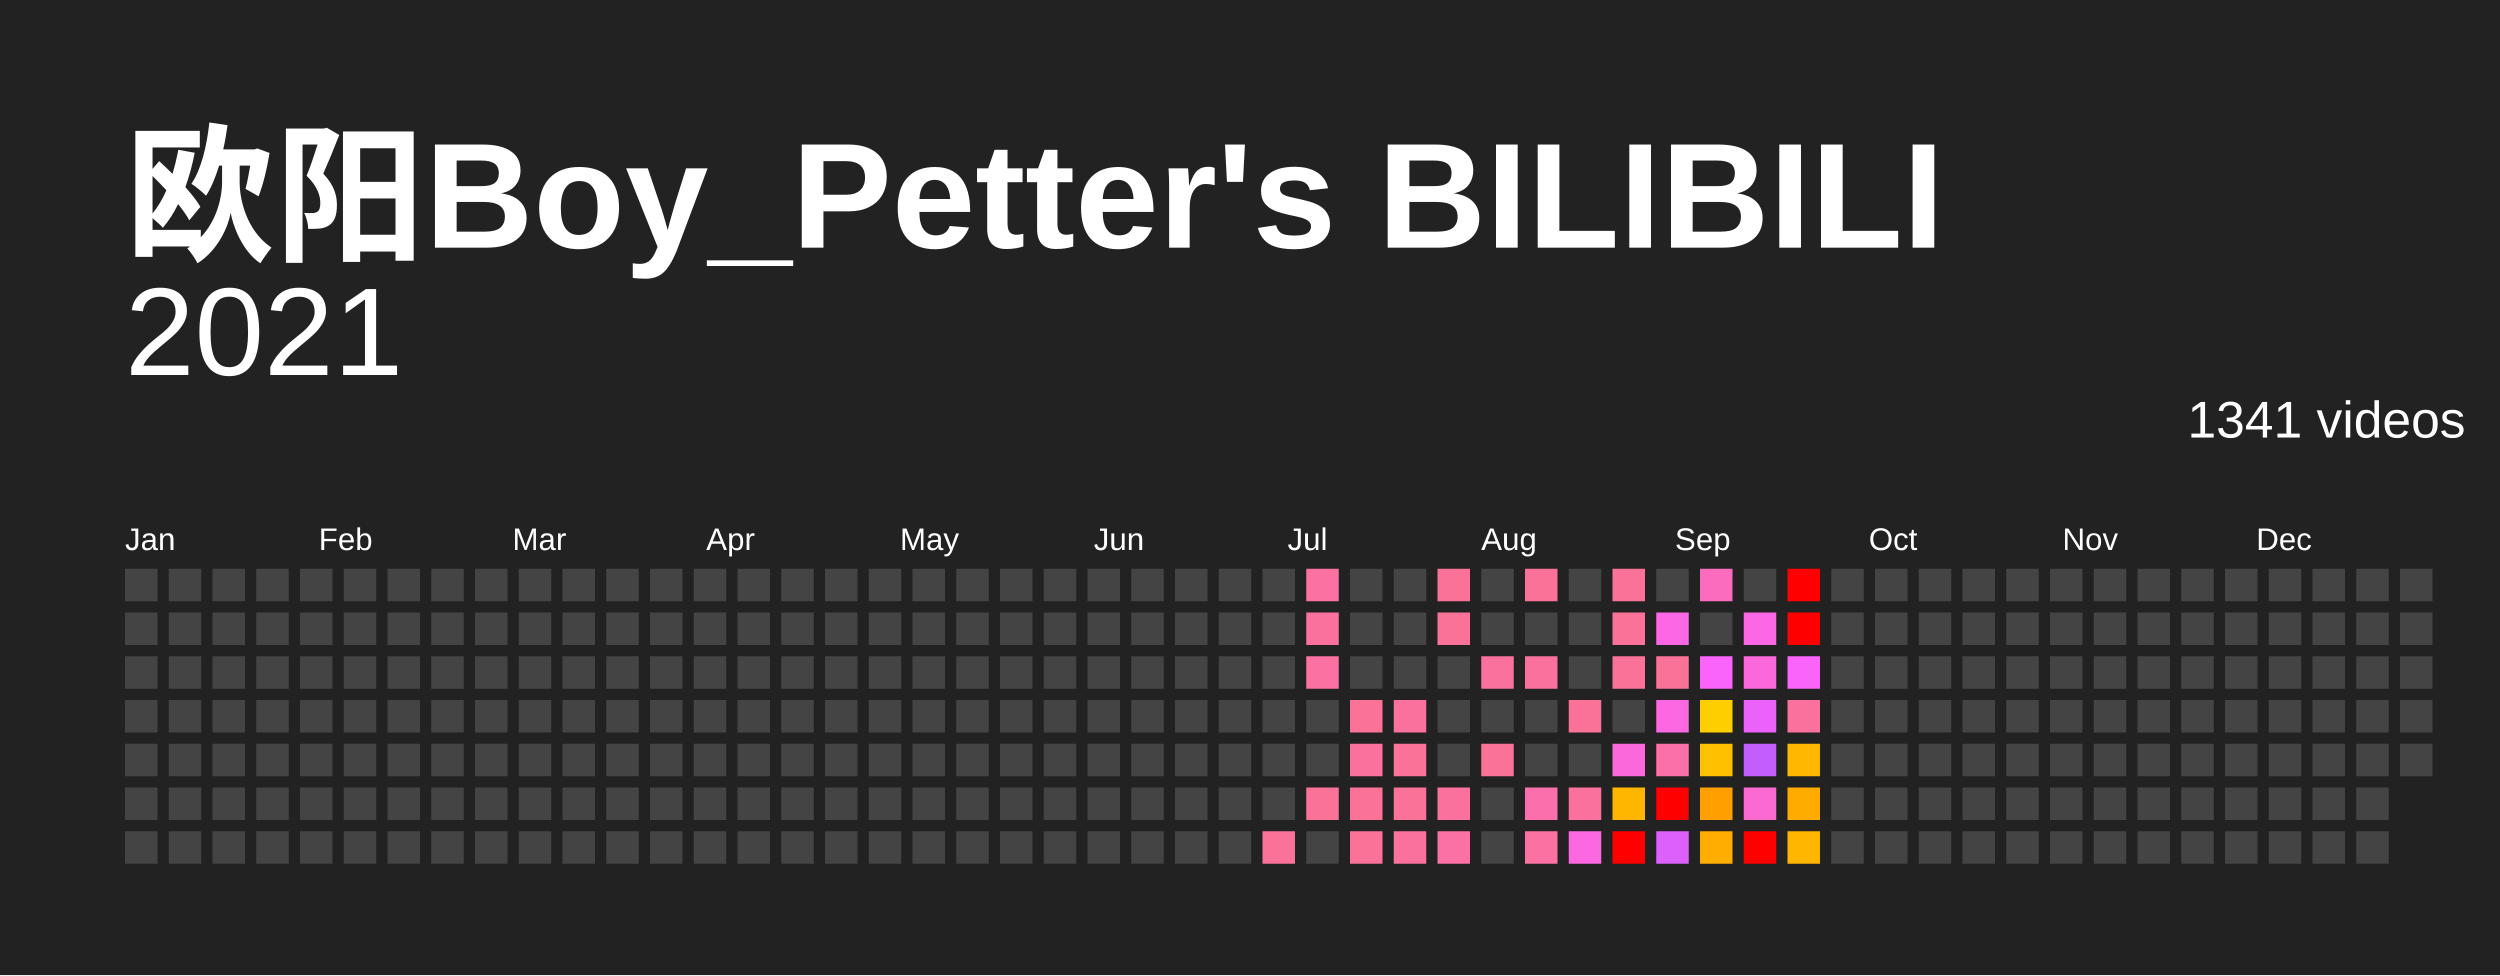
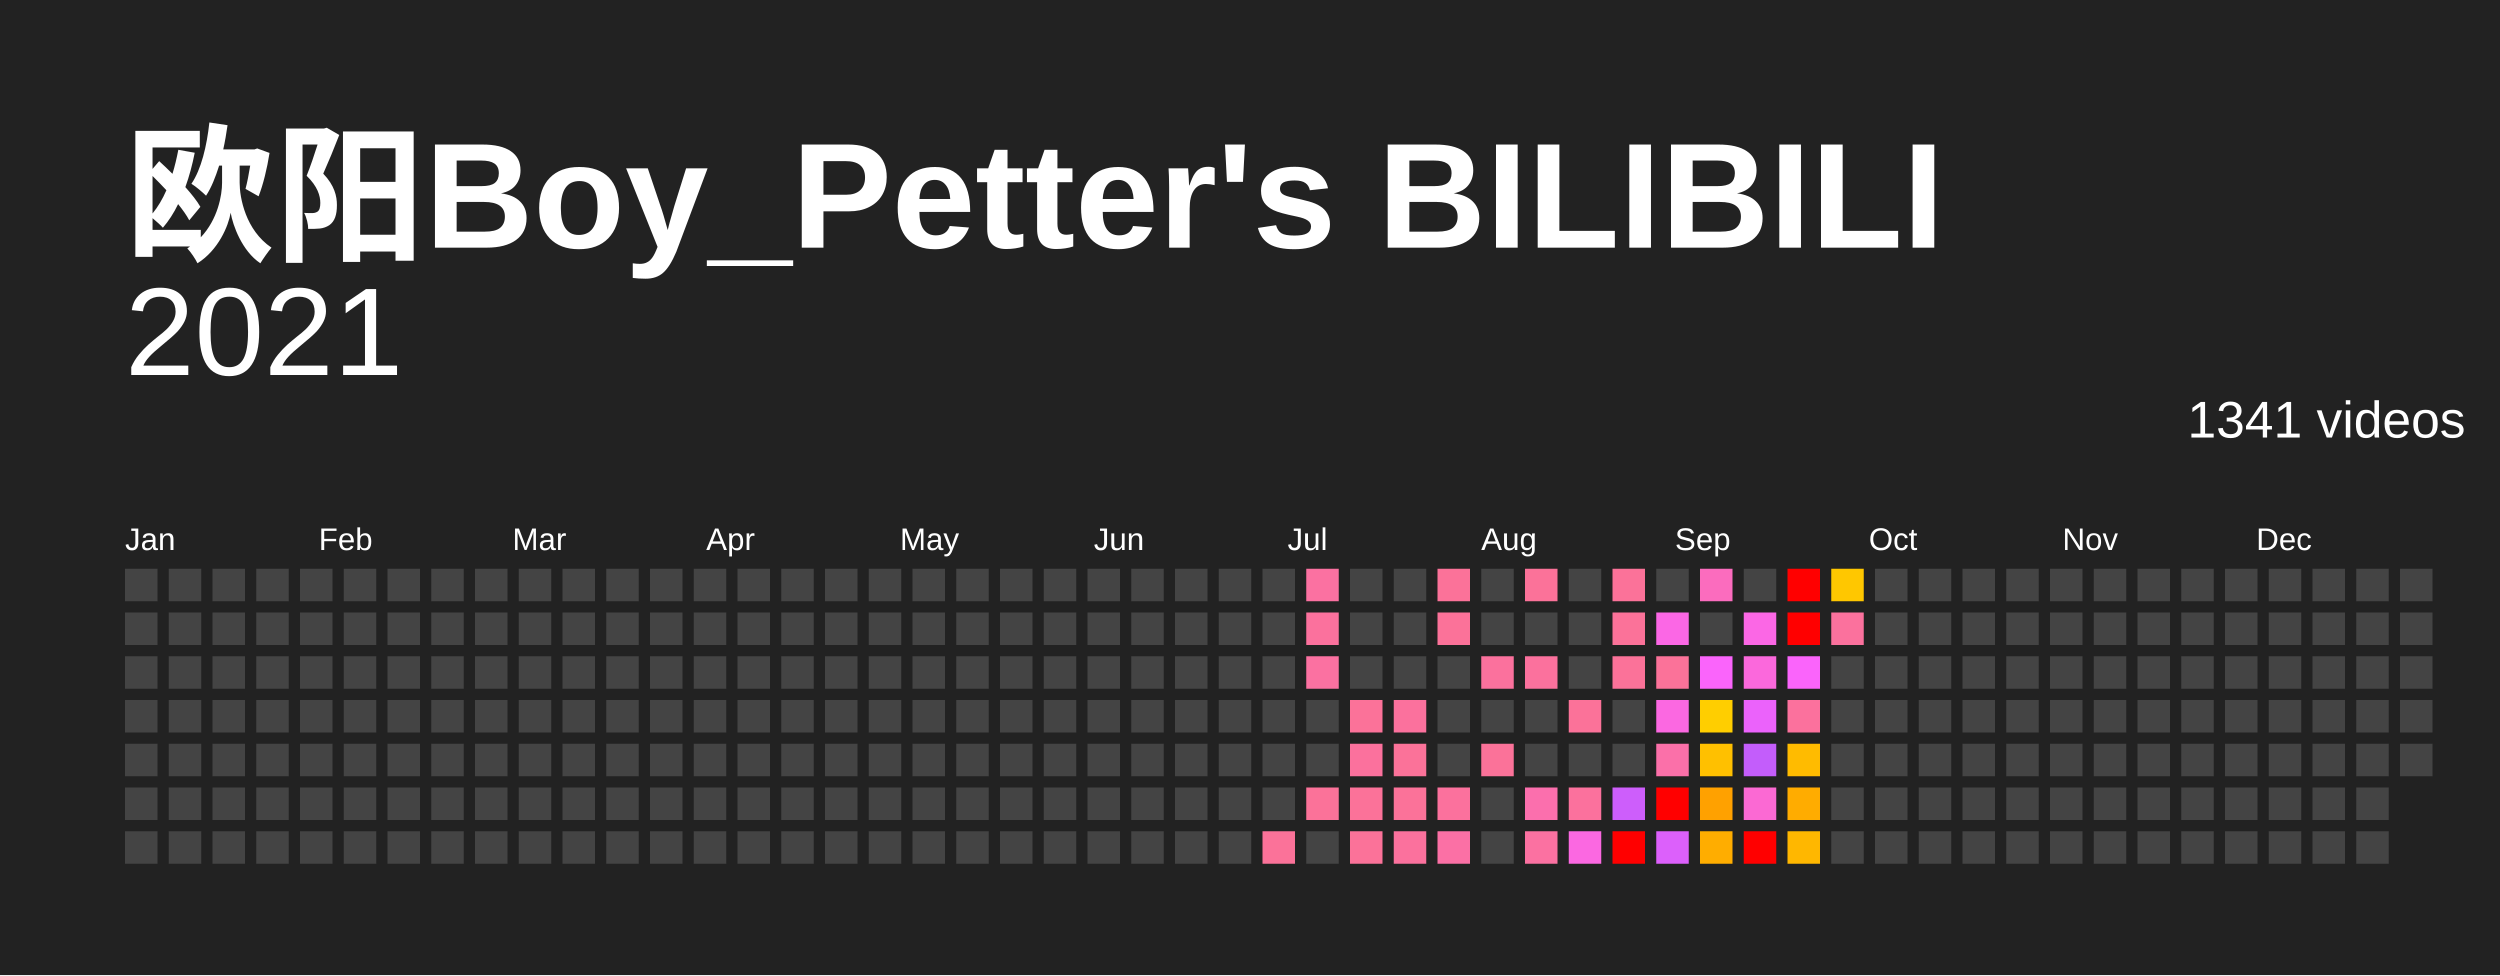
<svg xmlns="http://www.w3.org/2000/svg" baseProfile="full" height="78mm" version="1.1" viewBox="0,0,200,78" width="200mm">
  <defs />
  <rect fill="#222222" height="78" width="200" x="0" y="0" />
  <text fill="#FFFFFF" style="font-size:12px; font-family:Arial; font-weight:bold;" x="10" y="20">欧阳Boy_Petter's BILIBILI</text>
  <text alignment-baseline="hanging" fill="#FFFFFF" style="font-size:10.0px; font-family:Arial;" x="10" y="30">2021</text>
  <text alignment-baseline="hanging" fill="#FFFFFF" style="font-size:4.125px; font-family:Arial;" x="175" y="35">1341 videos</text>
  <text fill="#FFFFFF" style="font-size:2.5px; font-family:Arial" x="10.0" y="44">Jan</text>
  <text fill="#FFFFFF" style="font-size:2.5px; font-family:Arial" x="25.5" y="44">Feb</text>
  <text fill="#FFFFFF" style="font-size:2.5px; font-family:Arial" x="41.0" y="44">Mar</text>
  <text fill="#FFFFFF" style="font-size:2.5px; font-family:Arial" x="56.5" y="44">Apr</text>
  <text fill="#FFFFFF" style="font-size:2.5px; font-family:Arial" x="72.0" y="44">May</text>
  <text fill="#FFFFFF" style="font-size:2.5px; font-family:Arial" x="87.5" y="44">Jun</text>
  <text fill="#FFFFFF" style="font-size:2.5px; font-family:Arial" x="103.0" y="44">Jul</text>
  <text fill="#FFFFFF" style="font-size:2.5px; font-family:Arial" x="118.5" y="44">Aug</text>
  <text fill="#FFFFFF" style="font-size:2.5px; font-family:Arial" x="134.0" y="44">Sep</text>
  <text fill="#FFFFFF" style="font-size:2.5px; font-family:Arial" x="149.5" y="44">Oct</text>
  <text fill="#FFFFFF" style="font-size:2.5px; font-family:Arial" x="165.0" y="44">Nov</text>
  <text fill="#FFFFFF" style="font-size:2.5px; font-family:Arial" x="180.5" y="44">Dec</text>
  <rect fill="#444444" height="2.6" width="2.6" x="10.0" y="45.5" />
  <rect fill="#444444" height="2.6" width="2.6" x="10.0" y="49.0" />
  <rect fill="#444444" height="2.6" width="2.6" x="10.0" y="52.5" />
  <rect fill="#444444" height="2.6" width="2.6" x="10.0" y="56.0" />
  <rect fill="#444444" height="2.6" width="2.6" x="10.0" y="59.5" />
  <rect fill="#444444" height="2.6" width="2.6" x="10.0" y="63.0" />
  <rect fill="#444444" height="2.6" width="2.6" x="10.0" y="66.5" />
  <rect fill="#444444" height="2.6" width="2.6" x="13.5" y="45.5" />
  <rect fill="#444444" height="2.6" width="2.6" x="13.5" y="49.0" />
  <rect fill="#444444" height="2.6" width="2.6" x="13.5" y="52.5" />
  <rect fill="#444444" height="2.6" width="2.6" x="13.5" y="56.0" />
  <rect fill="#444444" height="2.6" width="2.6" x="13.5" y="59.5" />
  <rect fill="#444444" height="2.6" width="2.6" x="13.5" y="63.0" />
  <rect fill="#444444" height="2.6" width="2.6" x="13.5" y="66.5" />
  <rect fill="#444444" height="2.6" width="2.6" x="17.0" y="45.5" />
  <rect fill="#444444" height="2.6" width="2.6" x="17.0" y="49.0" />
  <rect fill="#444444" height="2.6" width="2.6" x="17.0" y="52.5" />
  <rect fill="#444444" height="2.6" width="2.6" x="17.0" y="56.0" />
  <rect fill="#444444" height="2.6" width="2.6" x="17.0" y="59.5" />
  <rect fill="#444444" height="2.6" width="2.6" x="17.0" y="63.0" />
  <rect fill="#444444" height="2.6" width="2.6" x="17.0" y="66.5" />
  <rect fill="#444444" height="2.6" width="2.6" x="20.5" y="45.5" />
  <rect fill="#444444" height="2.6" width="2.6" x="20.5" y="49.0" />
  <rect fill="#444444" height="2.6" width="2.6" x="20.5" y="52.5" />
  <rect fill="#444444" height="2.6" width="2.6" x="20.5" y="56.0" />
  <rect fill="#444444" height="2.6" width="2.6" x="20.5" y="59.5" />
  <rect fill="#444444" height="2.6" width="2.6" x="20.5" y="63.0" />
  <rect fill="#444444" height="2.6" width="2.6" x="20.5" y="66.5" />
  <rect fill="#444444" height="2.6" width="2.6" x="24.0" y="45.5" />
  <rect fill="#444444" height="2.6" width="2.6" x="24.0" y="49.0" />
  <rect fill="#444444" height="2.6" width="2.6" x="24.0" y="52.5" />
  <rect fill="#444444" height="2.6" width="2.6" x="24.0" y="56.0" />
  <rect fill="#444444" height="2.6" width="2.6" x="24.0" y="59.5" />
  <rect fill="#444444" height="2.6" width="2.6" x="24.0" y="63.0" />
  <rect fill="#444444" height="2.6" width="2.6" x="24.0" y="66.5" />
  <rect fill="#444444" height="2.6" width="2.6" x="27.5" y="45.5" />
  <rect fill="#444444" height="2.6" width="2.6" x="27.5" y="49.0" />
  <rect fill="#444444" height="2.6" width="2.6" x="27.5" y="52.5" />
  <rect fill="#444444" height="2.6" width="2.6" x="27.5" y="56.0" />
  <rect fill="#444444" height="2.6" width="2.6" x="27.5" y="59.5" />
  <rect fill="#444444" height="2.6" width="2.6" x="27.5" y="63.0" />
  <rect fill="#444444" height="2.6" width="2.6" x="27.5" y="66.5" />
  <rect fill="#444444" height="2.6" width="2.6" x="31.0" y="45.5" />
  <rect fill="#444444" height="2.6" width="2.6" x="31.0" y="49.0" />
  <rect fill="#444444" height="2.6" width="2.6" x="31.0" y="52.5" />
  <rect fill="#444444" height="2.6" width="2.6" x="31.0" y="56.0" />
  <rect fill="#444444" height="2.6" width="2.6" x="31.0" y="59.5" />
  <rect fill="#444444" height="2.6" width="2.6" x="31.0" y="63.0" />
  <rect fill="#444444" height="2.6" width="2.6" x="31.0" y="66.5" />
  <rect fill="#444444" height="2.6" width="2.6" x="34.5" y="45.5" />
  <rect fill="#444444" height="2.6" width="2.6" x="34.5" y="49.0" />
  <rect fill="#444444" height="2.6" width="2.6" x="34.5" y="52.5" />
  <rect fill="#444444" height="2.6" width="2.6" x="34.5" y="56.0" />
  <rect fill="#444444" height="2.6" width="2.6" x="34.5" y="59.5" />
  <rect fill="#444444" height="2.6" width="2.6" x="34.5" y="63.0" />
  <rect fill="#444444" height="2.6" width="2.6" x="34.5" y="66.5" />
  <rect fill="#444444" height="2.6" width="2.6" x="38.0" y="45.5" />
  <rect fill="#444444" height="2.6" width="2.6" x="38.0" y="49.0" />
  <rect fill="#444444" height="2.6" width="2.6" x="38.0" y="52.5" />
  <rect fill="#444444" height="2.6" width="2.6" x="38.0" y="56.0" />
  <rect fill="#444444" height="2.6" width="2.6" x="38.0" y="59.5" />
  <rect fill="#444444" height="2.6" width="2.6" x="38.0" y="63.0" />
  <rect fill="#444444" height="2.6" width="2.6" x="38.0" y="66.5" />
  <rect fill="#444444" height="2.6" width="2.6" x="41.5" y="45.5" />
  <rect fill="#444444" height="2.6" width="2.6" x="41.5" y="49.0" />
  <rect fill="#444444" height="2.6" width="2.6" x="41.5" y="52.5" />
  <rect fill="#444444" height="2.6" width="2.6" x="41.5" y="56.0" />
  <rect fill="#444444" height="2.6" width="2.6" x="41.5" y="59.5" />
  <rect fill="#444444" height="2.6" width="2.6" x="41.5" y="63.0" />
  <rect fill="#444444" height="2.6" width="2.6" x="41.5" y="66.5" />
  <rect fill="#444444" height="2.6" width="2.6" x="45.0" y="45.5" />
  <rect fill="#444444" height="2.6" width="2.6" x="45.0" y="49.0" />
  <rect fill="#444444" height="2.6" width="2.6" x="45.0" y="52.5" />
  <rect fill="#444444" height="2.6" width="2.6" x="45.0" y="56.0" />
  <rect fill="#444444" height="2.6" width="2.6" x="45.0" y="59.5" />
  <rect fill="#444444" height="2.6" width="2.6" x="45.0" y="63.0" />
  <rect fill="#444444" height="2.6" width="2.6" x="45.0" y="66.5" />
  <rect fill="#444444" height="2.6" width="2.6" x="48.5" y="45.5" />
  <rect fill="#444444" height="2.6" width="2.6" x="48.5" y="49.0" />
  <rect fill="#444444" height="2.6" width="2.6" x="48.5" y="52.5" />
  <rect fill="#444444" height="2.6" width="2.6" x="48.5" y="56.0" />
  <rect fill="#444444" height="2.6" width="2.6" x="48.5" y="59.5" />
  <rect fill="#444444" height="2.6" width="2.6" x="48.5" y="63.0" />
  <rect fill="#444444" height="2.6" width="2.6" x="48.5" y="66.5" />
  <rect fill="#444444" height="2.6" width="2.6" x="52.0" y="45.5" />
  <rect fill="#444444" height="2.6" width="2.6" x="52.0" y="49.0" />
  <rect fill="#444444" height="2.6" width="2.6" x="52.0" y="52.5" />
  <rect fill="#444444" height="2.6" width="2.6" x="52.0" y="56.0" />
  <rect fill="#444444" height="2.6" width="2.6" x="52.0" y="59.5" />
  <rect fill="#444444" height="2.6" width="2.6" x="52.0" y="63.0" />
  <rect fill="#444444" height="2.6" width="2.6" x="52.0" y="66.5" />
  <rect fill="#444444" height="2.6" width="2.6" x="55.5" y="45.5" />
  <rect fill="#444444" height="2.6" width="2.6" x="55.5" y="49.0" />
  <rect fill="#444444" height="2.6" width="2.6" x="55.5" y="52.5" />
  <rect fill="#444444" height="2.6" width="2.6" x="55.5" y="56.0" />
  <rect fill="#444444" height="2.6" width="2.6" x="55.5" y="59.5" />
  <rect fill="#444444" height="2.6" width="2.6" x="55.5" y="63.0" />
  <rect fill="#444444" height="2.6" width="2.6" x="55.5" y="66.5" />
  <rect fill="#444444" height="2.6" width="2.6" x="59.0" y="45.5" />
  <rect fill="#444444" height="2.6" width="2.6" x="59.0" y="49.0" />
  <rect fill="#444444" height="2.6" width="2.6" x="59.0" y="52.5" />
  <rect fill="#444444" height="2.6" width="2.6" x="59.0" y="56.0" />
  <rect fill="#444444" height="2.6" width="2.6" x="59.0" y="59.5" />
  <rect fill="#444444" height="2.6" width="2.6" x="59.0" y="63.0" />
  <rect fill="#444444" height="2.6" width="2.6" x="59.0" y="66.5" />
  <rect fill="#444444" height="2.6" width="2.6" x="62.5" y="45.5" />
  <rect fill="#444444" height="2.6" width="2.6" x="62.5" y="49.0" />
  <rect fill="#444444" height="2.6" width="2.6" x="62.5" y="52.5" />
  <rect fill="#444444" height="2.6" width="2.6" x="62.5" y="56.0" />
  <rect fill="#444444" height="2.6" width="2.6" x="62.5" y="59.5" />
  <rect fill="#444444" height="2.6" width="2.6" x="62.5" y="63.0" />
  <rect fill="#444444" height="2.6" width="2.6" x="62.5" y="66.5" />
  <rect fill="#444444" height="2.6" width="2.6" x="66.0" y="45.5" />
  <rect fill="#444444" height="2.6" width="2.6" x="66.0" y="49.0" />
  <rect fill="#444444" height="2.6" width="2.6" x="66.0" y="52.5" />
  <rect fill="#444444" height="2.6" width="2.6" x="66.0" y="56.0" />
  <rect fill="#444444" height="2.6" width="2.6" x="66.0" y="59.5" />
  <rect fill="#444444" height="2.6" width="2.6" x="66.0" y="63.0" />
  <rect fill="#444444" height="2.6" width="2.6" x="66.0" y="66.5" />
  <rect fill="#444444" height="2.6" width="2.6" x="69.5" y="45.5" />
  <rect fill="#444444" height="2.6" width="2.6" x="69.5" y="49.0" />
  <rect fill="#444444" height="2.6" width="2.6" x="69.5" y="52.5" />
  <rect fill="#444444" height="2.6" width="2.6" x="69.5" y="56.0" />
  <rect fill="#444444" height="2.6" width="2.6" x="69.5" y="59.5" />
  <rect fill="#444444" height="2.6" width="2.6" x="69.5" y="63.0" />
  <rect fill="#444444" height="2.6" width="2.6" x="69.5" y="66.5" />
  <rect fill="#444444" height="2.6" width="2.6" x="73.0" y="45.5" />
  <rect fill="#444444" height="2.6" width="2.6" x="73.0" y="49.0" />
  <rect fill="#444444" height="2.6" width="2.6" x="73.0" y="52.5" />
  <rect fill="#444444" height="2.6" width="2.6" x="73.0" y="56.0" />
  <rect fill="#444444" height="2.6" width="2.6" x="73.0" y="59.5" />
  <rect fill="#444444" height="2.6" width="2.6" x="73.0" y="63.0" />
  <rect fill="#444444" height="2.6" width="2.6" x="73.0" y="66.5" />
  <rect fill="#444444" height="2.6" width="2.6" x="76.5" y="45.5" />
  <rect fill="#444444" height="2.6" width="2.6" x="76.5" y="49.0" />
  <rect fill="#444444" height="2.6" width="2.6" x="76.5" y="52.5" />
  <rect fill="#444444" height="2.6" width="2.6" x="76.5" y="56.0" />
  <rect fill="#444444" height="2.6" width="2.6" x="76.5" y="59.5" />
  <rect fill="#444444" height="2.6" width="2.6" x="76.5" y="63.0" />
  <rect fill="#444444" height="2.6" width="2.6" x="76.5" y="66.5" />
  <rect fill="#444444" height="2.6" width="2.6" x="80.0" y="45.5" />
  <rect fill="#444444" height="2.6" width="2.6" x="80.0" y="49.0" />
  <rect fill="#444444" height="2.6" width="2.6" x="80.0" y="52.5" />
  <rect fill="#444444" height="2.6" width="2.6" x="80.0" y="56.0" />
  <rect fill="#444444" height="2.6" width="2.6" x="80.0" y="59.5" />
  <rect fill="#444444" height="2.6" width="2.6" x="80.0" y="63.0" />
  <rect fill="#444444" height="2.6" width="2.6" x="80.0" y="66.5" />
  <rect fill="#444444" height="2.6" width="2.6" x="83.5" y="45.5" />
  <rect fill="#444444" height="2.6" width="2.6" x="83.5" y="49.0" />
  <rect fill="#444444" height="2.6" width="2.6" x="83.5" y="52.5" />
  <rect fill="#444444" height="2.6" width="2.6" x="83.5" y="56.0" />
  <rect fill="#444444" height="2.6" width="2.6" x="83.5" y="59.5" />
  <rect fill="#444444" height="2.6" width="2.6" x="83.5" y="63.0" />
  <rect fill="#444444" height="2.6" width="2.6" x="83.5" y="66.5" />
  <rect fill="#444444" height="2.6" width="2.6" x="87.0" y="45.5" />
  <rect fill="#444444" height="2.6" width="2.6" x="87.0" y="49.0" />
  <rect fill="#444444" height="2.6" width="2.6" x="87.0" y="52.5" />
  <rect fill="#444444" height="2.6" width="2.6" x="87.0" y="56.0" />
  <rect fill="#444444" height="2.6" width="2.6" x="87.0" y="59.5" />
  <rect fill="#444444" height="2.6" width="2.6" x="87.0" y="63.0" />
  <rect fill="#444444" height="2.6" width="2.6" x="87.0" y="66.5" />
  <rect fill="#444444" height="2.6" width="2.6" x="90.5" y="45.5" />
  <rect fill="#444444" height="2.6" width="2.6" x="90.5" y="49.0" />
  <rect fill="#444444" height="2.6" width="2.6" x="90.5" y="52.5" />
  <rect fill="#444444" height="2.6" width="2.6" x="90.5" y="56.0" />
  <rect fill="#444444" height="2.6" width="2.6" x="90.5" y="59.5" />
  <rect fill="#444444" height="2.6" width="2.6" x="90.5" y="63.0" />
  <rect fill="#444444" height="2.6" width="2.6" x="90.5" y="66.5" />
  <rect fill="#444444" height="2.6" width="2.6" x="94.0" y="45.5" />
  <rect fill="#444444" height="2.6" width="2.6" x="94.0" y="49.0" />
  <rect fill="#444444" height="2.6" width="2.6" x="94.0" y="52.5" />
  <rect fill="#444444" height="2.6" width="2.6" x="94.0" y="56.0" />
  <rect fill="#444444" height="2.6" width="2.6" x="94.0" y="59.5" />
  <rect fill="#444444" height="2.6" width="2.6" x="94.0" y="63.0" />
  <rect fill="#444444" height="2.6" width="2.6" x="94.0" y="66.5" />
  <rect fill="#444444" height="2.6" width="2.6" x="97.5" y="45.5" />
  <rect fill="#444444" height="2.6" width="2.6" x="97.5" y="49.0" />
  <rect fill="#444444" height="2.6" width="2.6" x="97.5" y="52.5" />
  <rect fill="#444444" height="2.6" width="2.6" x="97.5" y="56.0" />
  <rect fill="#444444" height="2.6" width="2.6" x="97.5" y="59.5" />
  <rect fill="#444444" height="2.6" width="2.6" x="97.5" y="63.0" />
  <rect fill="#444444" height="2.6" width="2.6" x="97.5" y="66.5" />
  <rect fill="#444444" height="2.6" width="2.6" x="101.0" y="45.5" />
  <rect fill="#444444" height="2.6" width="2.6" x="101.0" y="49.0" />
  <rect fill="#444444" height="2.6" width="2.6" x="101.0" y="52.5" />
  <rect fill="#444444" height="2.6" width="2.6" x="101.0" y="56.0" />
  <rect fill="#444444" height="2.6" width="2.6" x="101.0" y="59.5" />
  <rect fill="#444444" height="2.6" width="2.6" x="101.0" y="63.0" />
  <rect fill="#fb7299" height="2.6" width="2.6" x="101.0" y="66.5" />
  <rect fill="#fb71a1" height="2.6" width="2.6" x="104.5" y="45.5" />
  <rect fill="#fb719d" height="2.6" width="2.6" x="104.5" y="49.0" />
  <rect fill="#fb71a1" height="2.6" width="2.6" x="104.5" y="52.5" />
  <rect fill="#444444" height="2.6" width="2.6" x="104.5" y="56.0" />
  <rect fill="#444444" height="2.6" width="2.6" x="104.5" y="59.5" />
  <rect fill="#fb7299" height="2.6" width="2.6" x="104.5" y="63.0" />
  <rect fill="#444444" height="2.6" width="2.6" x="104.5" y="66.5" />
  <rect fill="#444444" height="2.6" width="2.6" x="108.0" y="45.5" />
  <rect fill="#444444" height="2.6" width="2.6" x="108.0" y="49.0" />
  <rect fill="#444444" height="2.6" width="2.6" x="108.0" y="52.5" />
  <rect fill="#fb7299" height="2.6" width="2.6" x="108.0" y="56.0" />
  <rect fill="#fb719d" height="2.6" width="2.6" x="108.0" y="59.5" />
  <rect fill="#fb7299" height="2.6" width="2.6" x="108.0" y="63.0" />
  <rect fill="#fb7299" height="2.6" width="2.6" x="108.0" y="66.5" />
  <rect fill="#444444" height="2.6" width="2.6" x="111.5" y="45.5" />
  <rect fill="#444444" height="2.6" width="2.6" x="111.5" y="49.0" />
  <rect fill="#444444" height="2.6" width="2.6" x="111.5" y="52.5" />
  <rect fill="#fb719d" height="2.6" width="2.6" x="111.5" y="56.0" />
  <rect fill="#fb7299" height="2.6" width="2.6" x="111.5" y="59.5" />
  <rect fill="#fb7299" height="2.6" width="2.6" x="111.5" y="63.0" />
  <rect fill="#fb719d" height="2.6" width="2.6" x="111.5" y="66.5" />
  <rect fill="#fb7299" height="2.6" width="2.6" x="115.0" y="45.5" />
  <rect fill="#fb7299" height="2.6" width="2.6" x="115.0" y="49.0" />
  <rect fill="#444444" height="2.6" width="2.6" x="115.0" y="52.5" />
  <rect fill="#444444" height="2.6" width="2.6" x="115.0" y="56.0" />
  <rect fill="#444444" height="2.6" width="2.6" x="115.0" y="59.5" />
  <rect fill="#fb719d" height="2.6" width="2.6" x="115.0" y="63.0" />
  <rect fill="#fb70a5" height="2.6" width="2.6" x="115.0" y="66.5" />
  <rect fill="#444444" height="2.6" width="2.6" x="118.5" y="45.5" />
  <rect fill="#444444" height="2.6" width="2.6" x="118.5" y="49.0" />
  <rect fill="#fb719d" height="2.6" width="2.6" x="118.5" y="52.5" />
  <rect fill="#444444" height="2.6" width="2.6" x="118.5" y="56.0" />
  <rect fill="#fb7299" height="2.6" width="2.6" x="118.5" y="59.5" />
  <rect fill="#444444" height="2.6" width="2.6" x="118.5" y="63.0" />
  <rect fill="#444444" height="2.6" width="2.6" x="118.5" y="66.5" />
  <rect fill="#fb7299" height="2.6" width="2.6" x="122.0" y="45.5" />
  <rect fill="#444444" height="2.6" width="2.6" x="122.0" y="49.0" />
  <rect fill="#fb719d" height="2.6" width="2.6" x="122.0" y="52.5" />
  <rect fill="#444444" height="2.6" width="2.6" x="122.0" y="56.0" />
  <rect fill="#444444" height="2.6" width="2.6" x="122.0" y="59.5" />
  <rect fill="#fb6fad" height="2.6" width="2.6" x="122.0" y="63.0" />
  <rect fill="#fb71a1" height="2.6" width="2.6" x="122.0" y="66.5" />
  <rect fill="#444444" height="2.6" width="2.6" x="125.5" y="45.5" />
  <rect fill="#444444" height="2.6" width="2.6" x="125.5" y="49.0" />
  <rect fill="#444444" height="2.6" width="2.6" x="125.5" y="52.5" />
  <rect fill="#fb7299" height="2.6" width="2.6" x="125.5" y="56.0" />
  <rect fill="#444444" height="2.6" width="2.6" x="125.5" y="59.5" />
  <rect fill="#fb719d" height="2.6" width="2.6" x="125.5" y="63.0" />
  <rect fill="#fb68e1" height="2.6" width="2.6" x="125.5" y="66.5" />
  <rect fill="#fb7299" height="2.6" width="2.6" x="129.0" y="45.5" />
  <rect fill="#fb7299" height="2.6" width="2.6" x="129.0" y="49.0" />
  <rect fill="#fb7299" height="2.6" width="2.6" x="129.0" y="52.5" />
  <rect fill="#444444" height="2.6" width="2.6" x="129.0" y="56.0" />
-   <rect fill="#fb68dc" height="2.6" width="2.6" x="129.0" y="59.5" />
-   <rect fill="#ffb600" height="2.6" width="2.6" x="129.0" y="63.0" />
+   <rect fill="#444444" height="2.6" width="2.6" x="129.0" y="59.5" />
+   <rect fill="#cd5efb" height="2.6" width="2.6" x="129.0" y="63.0" />
  <rect fill="red" height="2.6" width="2.6" x="129.0" y="66.5" />
  <rect fill="#444444" height="2.6" width="2.6" x="132.5" y="45.5" />
  <rect fill="#fb67e5" height="2.6" width="2.6" x="132.5" y="49.0" />
  <rect fill="#fb7299" height="2.6" width="2.6" x="132.5" y="52.5" />
  <rect fill="#fb68e1" height="2.6" width="2.6" x="132.5" y="56.0" />
  <rect fill="#fb70a9" height="2.6" width="2.6" x="132.5" y="59.5" />
  <rect fill="red" height="2.6" width="2.6" x="132.5" y="63.0" />
  <rect fill="#dc60fb" height="2.6" width="2.6" x="132.5" y="66.5" />
  <rect fill="#fb6cbe" height="2.6" width="2.6" x="136.0" y="45.5" />
  <rect fill="#444444" height="2.6" width="2.6" x="136.0" y="49.0" />
  <rect fill="#fa64fb" height="2.6" width="2.6" x="136.0" y="52.5" />
  <rect fill="#ffce00" height="2.6" width="2.6" x="136.0" y="56.0" />
  <rect fill="#ffc000" height="2.6" width="2.6" x="136.0" y="59.5" />
-   <rect fill="#ff9f00" height="2.6" width="2.6" x="136.0" y="63.0" />
+   <rect fill="#ffa100" height="2.6" width="2.6" x="136.0" y="63.0" />
  <rect fill="#ffad00" height="2.6" width="2.6" x="136.0" y="66.5" />
  <rect fill="#444444" height="2.6" width="2.6" x="139.5" y="45.5" />
  <rect fill="#fb67e5" height="2.6" width="2.6" x="139.5" y="49.0" />
  <rect fill="#fb68dc" height="2.6" width="2.6" x="139.5" y="52.5" />
  <rect fill="#eb62fb" height="2.6" width="2.6" x="139.5" y="56.0" />
  <rect fill="#c35dfb" height="2.6" width="2.6" x="139.5" y="59.5" />
  <rect fill="#fb69d3" height="2.6" width="2.6" x="139.5" y="63.0" />
  <rect fill="red" height="2.6" width="2.6" x="139.5" y="66.5" />
  <rect fill="red" height="2.6" width="2.6" x="143.0" y="45.5" />
  <rect fill="red" height="2.6" width="2.6" x="143.0" y="49.0" />
  <rect fill="#fa64fb" height="2.6" width="2.6" x="143.0" y="52.5" />
  <rect fill="#fb719d" height="2.6" width="2.6" x="143.0" y="56.0" />
-   <rect fill="#ffb700" height="2.6" width="2.6" x="143.0" y="59.5" />
+   <rect fill="#ffbb00" height="2.6" width="2.6" x="143.0" y="59.5" />
  <rect fill="#ffac00" height="2.6" width="2.6" x="143.0" y="63.0" />
-   <rect fill="#ffb600" height="2.6" width="2.6" x="143.0" y="66.5" />
-   <rect fill="#444444" height="2.6" width="2.6" x="146.5" y="45.5" />
-   <rect fill="#444444" height="2.6" width="2.6" x="146.5" y="49.0" />
+   <rect fill="#ffb700" height="2.6" width="2.6" x="143.0" y="66.5" />
+   <rect fill="#ffc700" height="2.6" width="2.6" x="146.5" y="45.5" />
+   <rect fill="#fb719d" height="2.6" width="2.6" x="146.5" y="49.0" />
  <rect fill="#444444" height="2.6" width="2.6" x="146.5" y="52.5" />
  <rect fill="#444444" height="2.6" width="2.6" x="146.5" y="56.0" />
  <rect fill="#444444" height="2.6" width="2.6" x="146.5" y="59.5" />
  <rect fill="#444444" height="2.6" width="2.6" x="146.5" y="63.0" />
  <rect fill="#444444" height="2.6" width="2.6" x="146.5" y="66.5" />
  <rect fill="#444444" height="2.6" width="2.6" x="150.0" y="45.5" />
  <rect fill="#444444" height="2.6" width="2.6" x="150.0" y="49.0" />
  <rect fill="#444444" height="2.6" width="2.6" x="150.0" y="52.5" />
  <rect fill="#444444" height="2.6" width="2.6" x="150.0" y="56.0" />
  <rect fill="#444444" height="2.6" width="2.6" x="150.0" y="59.5" />
  <rect fill="#444444" height="2.6" width="2.6" x="150.0" y="63.0" />
  <rect fill="#444444" height="2.6" width="2.6" x="150.0" y="66.5" />
  <rect fill="#444444" height="2.6" width="2.6" x="153.5" y="45.5" />
  <rect fill="#444444" height="2.6" width="2.6" x="153.5" y="49.0" />
  <rect fill="#444444" height="2.6" width="2.6" x="153.5" y="52.5" />
  <rect fill="#444444" height="2.6" width="2.6" x="153.5" y="56.0" />
  <rect fill="#444444" height="2.6" width="2.6" x="153.5" y="59.5" />
  <rect fill="#444444" height="2.6" width="2.6" x="153.5" y="63.0" />
  <rect fill="#444444" height="2.6" width="2.6" x="153.5" y="66.5" />
  <rect fill="#444444" height="2.6" width="2.6" x="157.0" y="45.5" />
  <rect fill="#444444" height="2.6" width="2.6" x="157.0" y="49.0" />
  <rect fill="#444444" height="2.6" width="2.6" x="157.0" y="52.5" />
  <rect fill="#444444" height="2.6" width="2.6" x="157.0" y="56.0" />
  <rect fill="#444444" height="2.6" width="2.6" x="157.0" y="59.5" />
  <rect fill="#444444" height="2.6" width="2.6" x="157.0" y="63.0" />
  <rect fill="#444444" height="2.6" width="2.6" x="157.0" y="66.5" />
  <rect fill="#444444" height="2.6" width="2.6" x="160.5" y="45.5" />
  <rect fill="#444444" height="2.6" width="2.6" x="160.5" y="49.0" />
  <rect fill="#444444" height="2.6" width="2.6" x="160.5" y="52.5" />
  <rect fill="#444444" height="2.6" width="2.6" x="160.5" y="56.0" />
  <rect fill="#444444" height="2.6" width="2.6" x="160.5" y="59.5" />
  <rect fill="#444444" height="2.6" width="2.6" x="160.5" y="63.0" />
  <rect fill="#444444" height="2.6" width="2.6" x="160.5" y="66.5" />
  <rect fill="#444444" height="2.6" width="2.6" x="164.0" y="45.5" />
  <rect fill="#444444" height="2.6" width="2.6" x="164.0" y="49.0" />
  <rect fill="#444444" height="2.6" width="2.6" x="164.0" y="52.5" />
  <rect fill="#444444" height="2.6" width="2.6" x="164.0" y="56.0" />
  <rect fill="#444444" height="2.6" width="2.6" x="164.0" y="59.5" />
  <rect fill="#444444" height="2.6" width="2.6" x="164.0" y="63.0" />
  <rect fill="#444444" height="2.6" width="2.6" x="164.0" y="66.5" />
  <rect fill="#444444" height="2.6" width="2.6" x="167.5" y="45.5" />
  <rect fill="#444444" height="2.6" width="2.6" x="167.5" y="49.0" />
  <rect fill="#444444" height="2.6" width="2.6" x="167.5" y="52.5" />
  <rect fill="#444444" height="2.6" width="2.6" x="167.5" y="56.0" />
  <rect fill="#444444" height="2.6" width="2.6" x="167.5" y="59.5" />
  <rect fill="#444444" height="2.6" width="2.6" x="167.5" y="63.0" />
  <rect fill="#444444" height="2.6" width="2.6" x="167.5" y="66.5" />
  <rect fill="#444444" height="2.6" width="2.6" x="171.0" y="45.5" />
  <rect fill="#444444" height="2.6" width="2.6" x="171.0" y="49.0" />
  <rect fill="#444444" height="2.6" width="2.6" x="171.0" y="52.5" />
  <rect fill="#444444" height="2.6" width="2.6" x="171.0" y="56.0" />
  <rect fill="#444444" height="2.6" width="2.6" x="171.0" y="59.5" />
  <rect fill="#444444" height="2.6" width="2.6" x="171.0" y="63.0" />
  <rect fill="#444444" height="2.6" width="2.6" x="171.0" y="66.5" />
  <rect fill="#444444" height="2.6" width="2.6" x="174.5" y="45.5" />
  <rect fill="#444444" height="2.6" width="2.6" x="174.5" y="49.0" />
  <rect fill="#444444" height="2.6" width="2.6" x="174.5" y="52.5" />
  <rect fill="#444444" height="2.6" width="2.6" x="174.5" y="56.0" />
  <rect fill="#444444" height="2.6" width="2.6" x="174.5" y="59.5" />
  <rect fill="#444444" height="2.6" width="2.6" x="174.5" y="63.0" />
  <rect fill="#444444" height="2.6" width="2.6" x="174.5" y="66.5" />
  <rect fill="#444444" height="2.6" width="2.6" x="178.0" y="45.5" />
  <rect fill="#444444" height="2.6" width="2.6" x="178.0" y="49.0" />
  <rect fill="#444444" height="2.6" width="2.6" x="178.0" y="52.5" />
  <rect fill="#444444" height="2.6" width="2.6" x="178.0" y="56.0" />
  <rect fill="#444444" height="2.6" width="2.6" x="178.0" y="59.5" />
  <rect fill="#444444" height="2.6" width="2.6" x="178.0" y="63.0" />
  <rect fill="#444444" height="2.6" width="2.6" x="178.0" y="66.5" />
  <rect fill="#444444" height="2.6" width="2.6" x="181.5" y="45.5" />
  <rect fill="#444444" height="2.6" width="2.6" x="181.5" y="49.0" />
  <rect fill="#444444" height="2.6" width="2.6" x="181.5" y="52.5" />
  <rect fill="#444444" height="2.6" width="2.6" x="181.5" y="56.0" />
  <rect fill="#444444" height="2.6" width="2.6" x="181.5" y="59.5" />
  <rect fill="#444444" height="2.6" width="2.6" x="181.5" y="63.0" />
  <rect fill="#444444" height="2.6" width="2.6" x="181.5" y="66.5" />
  <rect fill="#444444" height="2.6" width="2.6" x="185.0" y="45.5" />
  <rect fill="#444444" height="2.6" width="2.6" x="185.0" y="49.0" />
  <rect fill="#444444" height="2.6" width="2.6" x="185.0" y="52.5" />
  <rect fill="#444444" height="2.6" width="2.6" x="185.0" y="56.0" />
  <rect fill="#444444" height="2.6" width="2.6" x="185.0" y="59.5" />
  <rect fill="#444444" height="2.6" width="2.6" x="185.0" y="63.0" />
  <rect fill="#444444" height="2.6" width="2.6" x="185.0" y="66.5" />
  <rect fill="#444444" height="2.6" width="2.6" x="188.5" y="45.5" />
  <rect fill="#444444" height="2.6" width="2.6" x="188.5" y="49.0" />
  <rect fill="#444444" height="2.6" width="2.6" x="188.5" y="52.5" />
  <rect fill="#444444" height="2.6" width="2.6" x="188.5" y="56.0" />
  <rect fill="#444444" height="2.6" width="2.6" x="188.5" y="59.5" />
  <rect fill="#444444" height="2.6" width="2.6" x="188.5" y="63.0" />
  <rect fill="#444444" height="2.6" width="2.6" x="188.5" y="66.5" />
  <rect fill="#444444" height="2.6" width="2.6" x="192.0" y="45.5" />
  <rect fill="#444444" height="2.6" width="2.6" x="192.0" y="49.0" />
  <rect fill="#444444" height="2.6" width="2.6" x="192.0" y="52.5" />
  <rect fill="#444444" height="2.6" width="2.6" x="192.0" y="56.0" />
  <rect fill="#444444" height="2.6" width="2.6" x="192.0" y="59.5" />
</svg>
